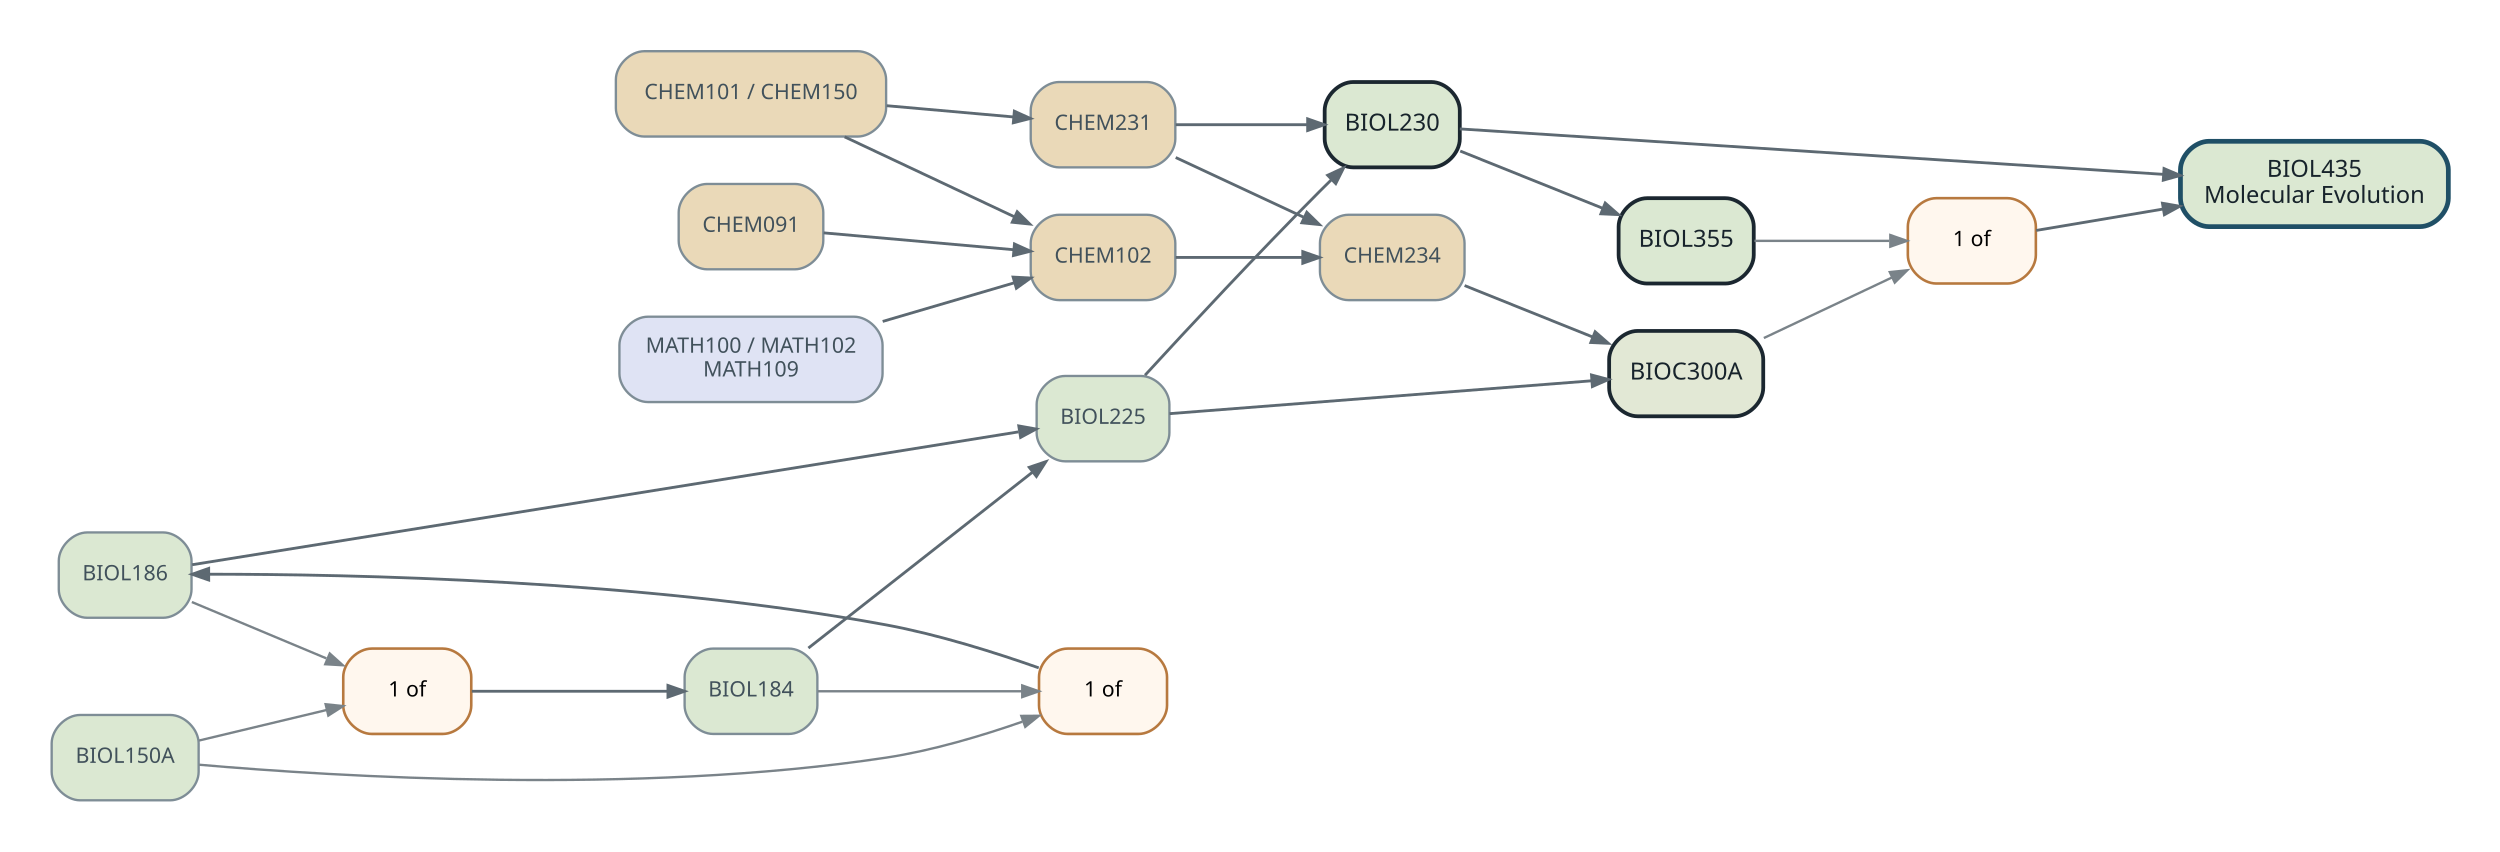
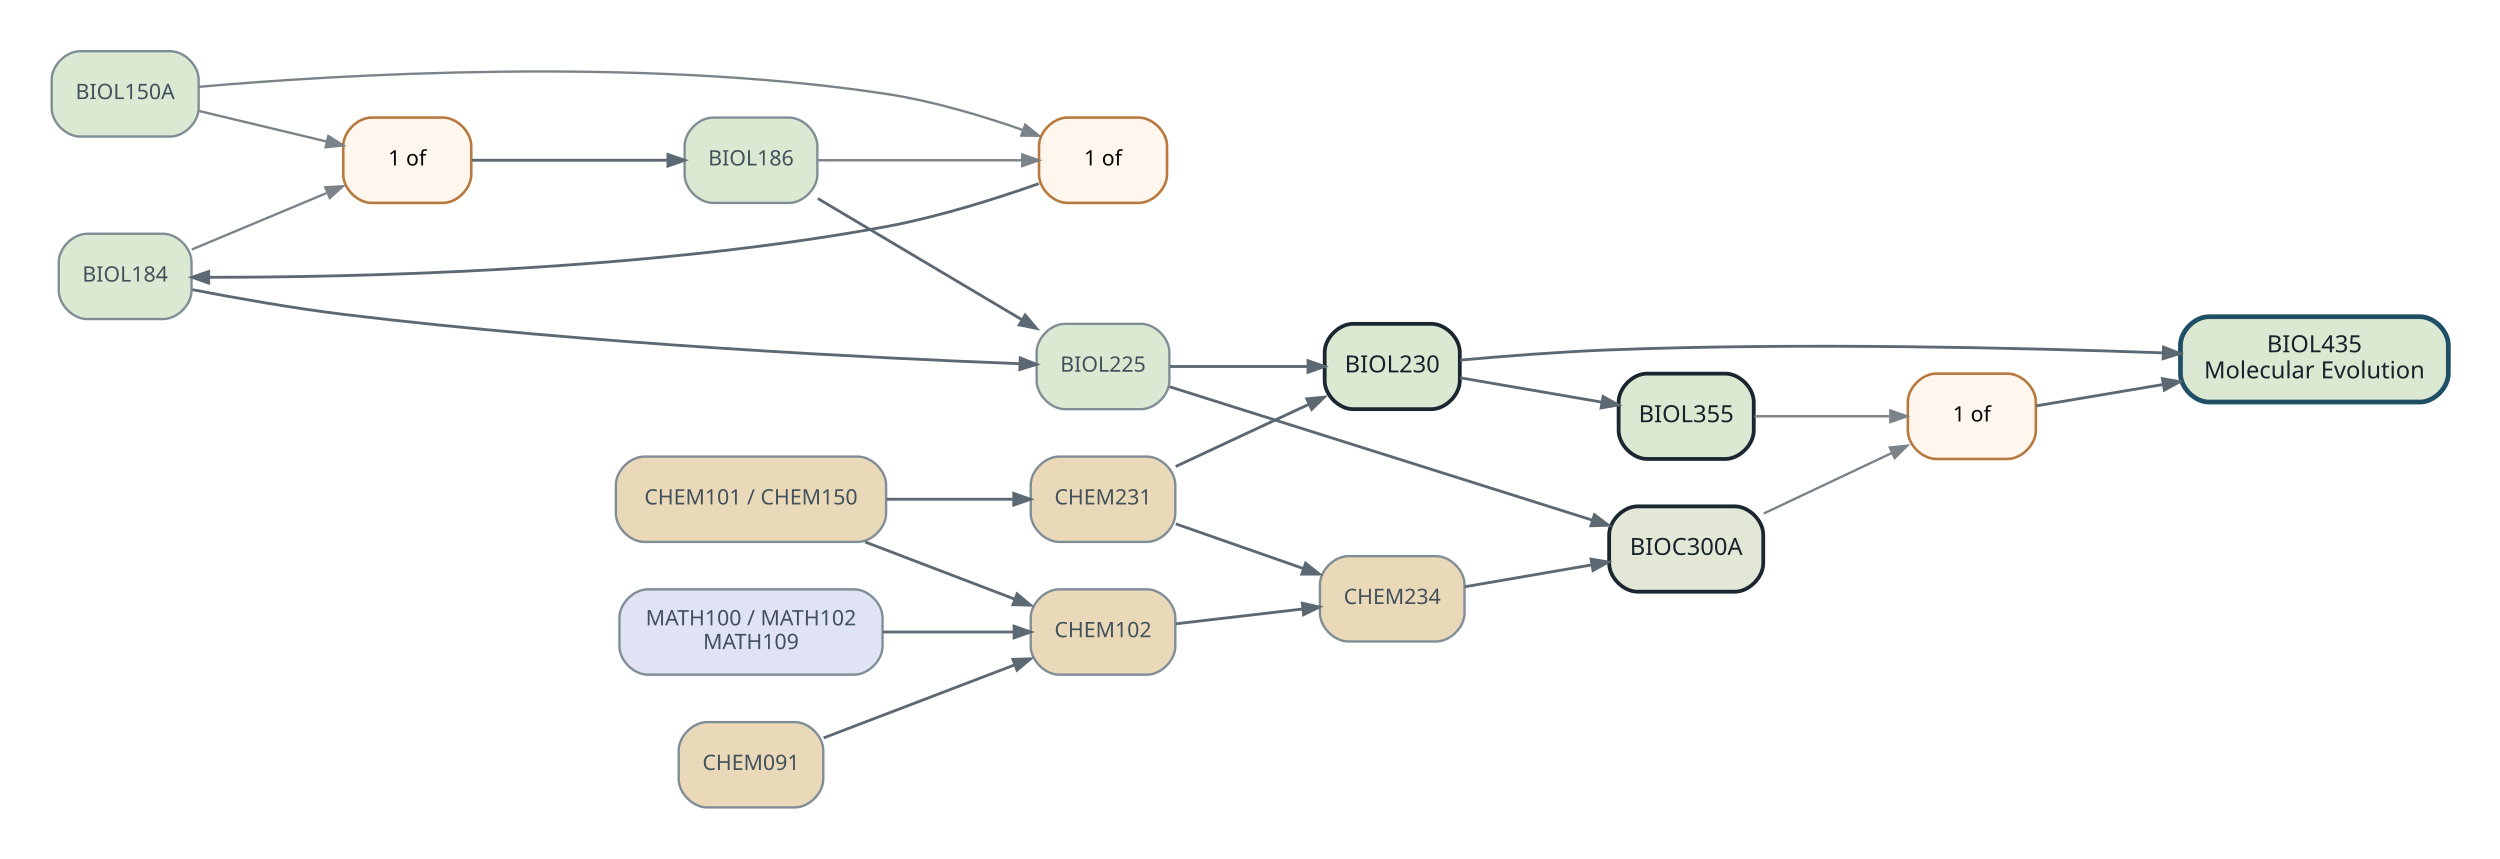
- <svg xmlns="http://www.w3.org/2000/svg" xmlns:xlink="http://www.w3.org/1999/xlink" width="1054pt" height="359pt" viewBox="0.00 0.00 1054.20 359.20">
-   <g id="graph0" class="graph" transform="scale(1 1) rotate(0) translate(21.6 337.6)">
+ <svg xmlns="http://www.w3.org/2000/svg" xmlns:xlink="http://www.w3.org/1999/xlink" width="1054pt" height="362pt" viewBox="0.00 0.00 1054.20 362.20">
+   <g id="graph0" class="graph" transform="scale(1 1) rotate(0) translate(21.6 340.6)">
    <g id="node1" class="node">
      <g id="a_node1">
        <a xlink:href="../../../courses/BIOL150A.html" xlink:title="BIOL150A: Modern Biology" target="_top">
-           <path fill="#dbe8d2" stroke="#7e8d96" d="M50,-36C50,-36 12,-36 12,-36 6,-36 0,-30 0,-24 0,-24 0,-12 0,-12 0,-6 6,0 12,0 12,0 50,0 50,0 56,0 62,-6 62,-12 62,-12 62,-24 62,-24 62,-30 56,-36 50,-36" />
-           <text text-anchor="middle" x="31" y="-15.8" font-family="Avenir Next" font-size="9.00" fill="#41515b">BIOL150A</text>
+           <path fill="#dbe8d2" stroke="#7e8d96" d="M50,-319C50,-319 12,-319 12,-319 6,-319 0,-313 0,-307 0,-307 0,-295 0,-295 0,-289 6,-283 12,-283 12,-283 50,-283 50,-283 56,-283 62,-289 62,-295 62,-295 62,-307 62,-307 62,-313 56,-319 50,-319" />
+           <text text-anchor="middle" x="31" y="-298.8" font-family="Avenir Next" font-size="9.00" fill="#41515b">BIOL150A</text>
        </a>
      </g>
    </g>
    <g id="node15" class="node">
-       <path fill="#fff7ee" stroke="#b7793f" stroke-width="1.1" d="M165,-64C165,-64 135,-64 135,-64 129,-64 123,-58 123,-52 123,-52 123,-40 123,-40 123,-34 129,-28 135,-28 135,-28 165,-28 165,-28 171,-28 177,-34 177,-40 177,-40 177,-52 177,-52 177,-58 171,-64 165,-64" />
-       <text text-anchor="middle" x="150" y="-43.8" font-family="Avenir Next" font-size="9.00">1 of</text>
+       <path fill="#fff7ee" stroke="#b7793f" stroke-width="1.1" d="M458.5,-291C458.5,-291 428.5,-291 428.5,-291 422.5,-291 416.5,-285 416.5,-279 416.5,-279 416.5,-267 416.5,-267 416.5,-261 422.5,-255 428.5,-255 428.5,-255 458.5,-255 458.5,-255 464.5,-255 470.5,-261 470.5,-267 470.5,-267 470.5,-279 470.5,-279 470.5,-285 464.5,-291 458.5,-291" />
+       <text text-anchor="middle" x="443.5" y="-270.8" font-family="Avenir Next" font-size="9.00">1 of</text>
    </g>
    <g id="edge3" class="edge">
-       <path fill="none" stroke="#7a8389" d="M62.13,-25.21C78.6,-29.15 99.03,-34.04 115.94,-38.09" />
-       <polygon fill="#7a8389" stroke="#7a8389" points="115.57,-40.52 122.95,-39.76 116.71,-35.75 115.57,-40.52" />
+       <path fill="none" stroke="#7a8389" d="M62.22,-303.99C119.27,-308.97 246.53,-316.94 352,-301 371.49,-298.05 392.58,-291.73 409.48,-285.83" />
+       <polygon fill="#7a8389" stroke="#7a8389" points="410.69,-288 416.46,-283.34 409.04,-283.39 410.69,-288" />
    </g>
    <g id="node16" class="node">
-       <path fill="#fff7ee" stroke="#b7793f" stroke-width="1.1" d="M458.5,-64C458.5,-64 428.5,-64 428.5,-64 422.5,-64 416.5,-58 416.5,-52 416.5,-52 416.5,-40 416.5,-40 416.5,-34 422.5,-28 428.5,-28 428.5,-28 458.5,-28 458.5,-28 464.5,-28 470.5,-34 470.5,-40 470.5,-40 470.5,-52 470.5,-52 470.5,-58 464.5,-64 458.5,-64" />
-       <text text-anchor="middle" x="443.5" y="-43.8" font-family="Avenir Next" font-size="9.00">1 of</text>
+       <path fill="#fff7ee" stroke="#b7793f" stroke-width="1.1" d="M165,-291C165,-291 135,-291 135,-291 129,-291 123,-285 123,-279 123,-279 123,-267 123,-267 123,-261 129,-255 135,-255 135,-255 165,-255 165,-255 171,-255 177,-261 177,-267 177,-267 177,-279 177,-279 177,-285 171,-291 165,-291" />
+       <text text-anchor="middle" x="150" y="-270.8" font-family="Avenir Next" font-size="9.00">1 of</text>
    </g>
    <g id="edge6" class="edge">
-       <path fill="none" stroke="#7a8389" d="M62.22,-15.01C119.27,-10.03 246.53,-2.06 352,-18 371.49,-20.95 392.58,-27.27 409.48,-33.17" />
-       <polygon fill="#7a8389" stroke="#7a8389" points="409.04,-35.61 416.46,-35.66 410.69,-31 409.04,-35.61" />
+       <path fill="none" stroke="#7a8389" d="M62.13,-293.79C78.6,-289.85 99.03,-284.96 115.94,-280.91" />
+       <polygon fill="#7a8389" stroke="#7a8389" points="116.71,-283.25 122.95,-279.24 115.57,-278.48 116.71,-283.25" />
    </g>
    <g id="node2" class="node">
      <g id="a_node2">
-         <a xlink:href="../../../courses/BIOL186.html" xlink:title="BIOL186: Physiology and Cell Biology" target="_top">
-           <path fill="#dbe8d2" stroke="#7e8d96" d="M47,-113C47,-113 15,-113 15,-113 9,-113 3,-107 3,-101 3,-101 3,-89 3,-89 3,-83 9,-77 15,-77 15,-77 47,-77 47,-77 53,-77 59,-83 59,-89 59,-89 59,-101 59,-101 59,-107 53,-113 47,-113" />
-           <text text-anchor="middle" x="31" y="-92.8" font-family="Avenir Next" font-size="9.00" fill="#41515b">BIOL186</text>
+         <a xlink:href="../../../courses/BIOL184.html" xlink:title="BIOL184: Evolution and Biodiversity" target="_top">
+           <path fill="#dbe8d2" stroke="#7e8d96" d="M47,-242C47,-242 15,-242 15,-242 9,-242 3,-236 3,-230 3,-230 3,-218 3,-218 3,-212 9,-206 15,-206 15,-206 47,-206 47,-206 53,-206 59,-212 59,-218 59,-218 59,-230 59,-230 59,-236 53,-242 47,-242" />
+           <text text-anchor="middle" x="31" y="-221.8" font-family="Avenir Next" font-size="9.00" fill="#41515b">BIOL184</text>
        </a>
      </g>
    </g>
    <g id="node7" class="node">
      <g id="a_node7">
        <a xlink:href="../../../courses/BIOL225.html" xlink:title="BIOL225: Principles of Cell Biology" target="_top">
-           <path fill="#dbe8d2" stroke="#7e8d96" d="M459.5,-179C459.5,-179 427.5,-179 427.5,-179 421.5,-179 415.5,-173 415.5,-167 415.5,-167 415.5,-155 415.5,-155 415.5,-149 421.5,-143 427.5,-143 427.5,-143 459.5,-143 459.5,-143 465.5,-143 471.5,-149 471.5,-155 471.5,-155 471.5,-167 471.5,-167 471.5,-173 465.5,-179 459.5,-179" />
-           <text text-anchor="middle" x="443.5" y="-158.8" font-family="Avenir Next" font-size="9.00" fill="#41515b">BIOL225</text>
-         </a>
-       </g>
-     </g>
-     <g id="edge9" class="edge">
-       <path fill="none" stroke="#5d6972" stroke-width="1.2" d="M59.25,-99.38C131.5,-111 327.89,-142.57 407.89,-155.43" />
-       <polygon fill="#5d6972" stroke="#5d6972" stroke-width="1.2" points="407.96,-157.93 415.26,-156.62 408.74,-153.09 407.96,-157.93" />
-     </g>
-     <g id="edge4" class="edge">
-       <path fill="none" stroke="#7a8389" d="M59.14,-83.64C76.06,-76.55 97.96,-67.38 115.9,-59.86" />
-       <polygon fill="#7a8389" stroke="#7a8389" points="117.31,-61.93 122.82,-56.97 115.41,-57.41 117.31,-61.93" />
+           <path fill="#dbe8d2" stroke="#7e8d96" d="M459.5,-204C459.5,-204 427.5,-204 427.5,-204 421.5,-204 415.5,-198 415.5,-192 415.5,-192 415.5,-180 415.5,-180 415.5,-174 421.5,-168 427.5,-168 427.5,-168 459.5,-168 459.5,-168 465.5,-168 471.5,-174 471.5,-180 471.5,-180 471.5,-192 471.5,-192 471.5,-198 465.5,-204 459.5,-204" />
+           <text text-anchor="middle" x="443.5" y="-183.8" font-family="Avenir Next" font-size="9.00" fill="#41515b">BIOL225</text>
+         </a>
+       </g>
+     </g>
+     <g id="edge10" class="edge">
+       <path fill="none" stroke="#5d6972" stroke-width="1.2" d="M59.36,-218.41C77.37,-214.93 101.5,-210.62 123,-208 226.47,-195.38 349.75,-189.44 408.33,-187.17" />
+       <polygon fill="#5d6972" stroke="#5d6972" stroke-width="1.2" points="408.58,-189.61 415.48,-186.9 408.39,-184.72 408.58,-189.61" />
+     </g>
+     <g id="edge7" class="edge">
+       <path fill="none" stroke="#7a8389" d="M59.14,-235.36C76.06,-242.45 97.96,-251.62 115.9,-259.14" />
+       <polygon fill="#7a8389" stroke="#7a8389" points="115.41,-261.59 122.82,-262.03 117.31,-257.07 115.41,-261.59" />
    </g>
    <g id="node3" class="node">
      <g id="a_node3">
-         <a xlink:href="../../../courses/BIOL184.html" xlink:title="BIOL184: Evolution and Biodiversity" target="_top">
-           <path fill="#dbe8d2" stroke="#7e8d96" d="M311,-64C311,-64 279,-64 279,-64 273,-64 267,-58 267,-52 267,-52 267,-40 267,-40 267,-34 273,-28 279,-28 279,-28 311,-28 311,-28 317,-28 323,-34 323,-40 323,-40 323,-52 323,-52 323,-58 317,-64 311,-64" />
-           <text text-anchor="middle" x="295" y="-43.8" font-family="Avenir Next" font-size="9.00" fill="#41515b">BIOL184</text>
-         </a>
-       </g>
-     </g>
-     <g id="edge10" class="edge">
-       <path fill="none" stroke="#5d6972" stroke-width="1.2" d="M319.21,-64.22C344.82,-84.33 386.06,-116.7 413.71,-138.4" />
-       <polygon fill="#5d6972" stroke="#5d6972" stroke-width="1.2" points="412.38,-140.47 419.4,-142.86 415.4,-136.61 412.38,-140.47" />
-     </g>
-     <g id="edge7" class="edge">
-       <path fill="none" stroke="#7a8389" d="M323.21,-46C347.57,-46 383.34,-46 409.36,-46" />
-       <polygon fill="#7a8389" stroke="#7a8389" points="409.42,-48.45 416.42,-46 409.42,-43.55 409.42,-48.45" />
+         <a xlink:href="../../../courses/BIOL186.html" xlink:title="BIOL186: Physiology and Cell Biology" target="_top">
+           <path fill="#dbe8d2" stroke="#7e8d96" d="M311,-291C311,-291 279,-291 279,-291 273,-291 267,-285 267,-279 267,-279 267,-267 267,-267 267,-261 273,-255 279,-255 279,-255 311,-255 311,-255 317,-255 323,-261 323,-267 323,-267 323,-279 323,-279 323,-285 317,-291 311,-291" />
+           <text text-anchor="middle" x="295" y="-270.8" font-family="Avenir Next" font-size="9.00" fill="#41515b">BIOL186</text>
+         </a>
+       </g>
+     </g>
+     <g id="edge9" class="edge">
+       <path fill="none" stroke="#5d6972" stroke-width="1.2" d="M323.21,-256.84C347.57,-242.37 383.36,-221.12 409.38,-205.67" />
+       <polygon fill="#5d6972" stroke="#5d6972" stroke-width="1.2" points="410.67,-207.75 415.43,-202.07 408.16,-203.54 410.67,-207.75" />
+     </g>
+     <g id="edge4" class="edge">
+       <path fill="none" stroke="#7a8389" d="M323.21,-273C347.57,-273 383.34,-273 409.36,-273" />
+       <polygon fill="#7a8389" stroke="#7a8389" points="409.42,-275.45 416.42,-273 409.42,-270.55 409.42,-275.45" />
    </g>
    <g id="node4" class="node">
      <g id="a_node4">
        <a xlink:href="../../../courses/CHEM091.html" xlink:title="CHEM091: Introduction to Chemistry" target="_top">
-           <path fill="#ead9b8" stroke="#7e8d96" d="M313.5,-260C313.5,-260 276.5,-260 276.5,-260 270.5,-260 264.5,-254 264.5,-248 264.5,-248 264.5,-236 264.5,-236 264.5,-230 270.5,-224 276.5,-224 276.5,-224 313.5,-224 313.5,-224 319.5,-224 325.5,-230 325.5,-236 325.5,-236 325.5,-248 325.5,-248 325.5,-254 319.5,-260 313.5,-260" />
-           <text text-anchor="middle" x="295" y="-239.8" font-family="Avenir Next" font-size="9.00" fill="#41515b">CHEM091</text>
+           <path fill="#ead9b8" stroke="#7e8d96" d="M313.5,-36C313.5,-36 276.5,-36 276.5,-36 270.5,-36 264.5,-30 264.5,-24 264.5,-24 264.5,-12 264.5,-12 264.5,-6 270.5,0 276.5,0 276.5,0 313.5,0 313.5,0 319.5,0 325.5,-6 325.5,-12 325.5,-12 325.5,-24 325.5,-24 325.5,-30 319.5,-36 313.5,-36" />
+           <text text-anchor="middle" x="295" y="-15.8" font-family="Avenir Next" font-size="9.00" fill="#41515b">CHEM091</text>
        </a>
      </g>
    </g>
    <g id="node8" class="node">
      <g id="a_node8">
        <a xlink:href="../../../courses/CHEM102.html" xlink:title="CHEM102: Chemical Reactivity Fundamentals with Environmental Applications" target="_top">
-           <path fill="#ead9b8" stroke="#7e8d96" d="M462,-247C462,-247 425,-247 425,-247 419,-247 413,-241 413,-235 413,-235 413,-223 413,-223 413,-217 419,-211 425,-211 425,-211 462,-211 462,-211 468,-211 474,-217 474,-223 474,-223 474,-235 474,-235 474,-241 468,-247 462,-247" />
-           <text text-anchor="middle" x="443.5" y="-226.8" font-family="Avenir Next" font-size="9.00" fill="#41515b">CHEM102</text>
+           <path fill="#ead9b8" stroke="#7e8d96" d="M462,-92C462,-92 425,-92 425,-92 419,-92 413,-86 413,-80 413,-80 413,-68 413,-68 413,-62 419,-56 425,-56 425,-56 462,-56 462,-56 468,-56 474,-62 474,-68 474,-68 474,-80 474,-80 474,-86 468,-92 462,-92" />
+           <text text-anchor="middle" x="443.5" y="-71.8" font-family="Avenir Next" font-size="9.00" fill="#41515b">CHEM102</text>
        </a>
      </g>
    </g>
    <g id="edge18" class="edge">
-       <path fill="none" stroke="#5d6972" stroke-width="1.2" d="M325.65,-239.37C348.78,-237.32 381.04,-234.45 405.8,-232.26" />
-       <polygon fill="#5d6972" stroke="#5d6972" stroke-width="1.2" points="406.14,-234.69 412.9,-231.63 405.71,-229.81 406.14,-234.69" />
+       <path fill="none" stroke="#5d6972" stroke-width="1.2" d="M325.65,-29.33C348.88,-38.21 381.31,-50.61 406.12,-60.09" />
+       <polygon fill="#5d6972" stroke="#5d6972" stroke-width="1.2" points="405.48,-62.47 412.9,-62.68 407.23,-57.9 405.48,-62.47" />
    </g>
    <g id="node5" class="node">
      <g id="a_node5">
        <a xlink:href="../../../courses/CHEM101.html" xlink:title="Equivalent or cross-listed: CHEM101: Fundamentals of Chemistry from Atoms to Materials | CHEM150: Engineering Chemistry" target="_top">
-           <path fill="#ead9b8" stroke="#7e8d96" d="M340,-316C340,-316 250,-316 250,-316 244,-316 238,-310 238,-304 238,-304 238,-292 238,-292 238,-286 244,-280 250,-280 250,-280 340,-280 340,-280 346,-280 352,-286 352,-292 352,-292 352,-304 352,-304 352,-310 346,-316 340,-316" />
-           <text text-anchor="middle" x="295" y="-295.8" font-family="Avenir Next" font-size="9.00" fill="#41515b">CHEM101 / CHEM150</text>
+           <path fill="#ead9b8" stroke="#7e8d96" d="M340,-148C340,-148 250,-148 250,-148 244,-148 238,-142 238,-136 238,-136 238,-124 238,-124 238,-118 244,-112 250,-112 250,-112 340,-112 340,-112 346,-112 352,-118 352,-124 352,-124 352,-136 352,-136 352,-142 346,-148 340,-148" />
+           <text text-anchor="middle" x="295" y="-127.8" font-family="Avenir Next" font-size="9.00" fill="#41515b">CHEM101 / CHEM150</text>
        </a>
      </g>
    </g>
    <g id="edge19" class="edge">
-       <path fill="none" stroke="#5d6972" stroke-width="1.2" d="M334.49,-279.87C356.62,-269.45 384.25,-256.43 406.03,-246.18" />
-       <polygon fill="#5d6972" stroke="#5d6972" stroke-width="1.2" points="407.3,-248.29 412.59,-243.09 405.21,-243.85 407.3,-248.29" />
+       <path fill="none" stroke="#5d6972" stroke-width="1.2" d="M343.16,-111.97C363.57,-104.17 387.09,-95.18 406.12,-87.91" />
+       <polygon fill="#5d6972" stroke="#5d6972" stroke-width="1.2" points="407.25,-90.1 412.92,-85.31 405.5,-85.52 407.25,-90.1" />
    </g>
    <g id="node9" class="node">
      <g id="a_node9">
        <a xlink:href="../../../courses/CHEM231.html" xlink:title="CHEM231: Introduction to Organic Chemistry" target="_top">
-           <path fill="#ead9b8" stroke="#7e8d96" d="M462,-303C462,-303 425,-303 425,-303 419,-303 413,-297 413,-291 413,-291 413,-279 413,-279 413,-273 419,-267 425,-267 425,-267 462,-267 462,-267 468,-267 474,-273 474,-279 474,-279 474,-291 474,-291 474,-297 468,-303 462,-303" />
-           <text text-anchor="middle" x="443.5" y="-282.8" font-family="Avenir Next" font-size="9.00" fill="#41515b">CHEM231</text>
+           <path fill="#ead9b8" stroke="#7e8d96" d="M462,-148C462,-148 425,-148 425,-148 419,-148 413,-142 413,-136 413,-136 413,-124 413,-124 413,-118 419,-112 425,-112 425,-112 462,-112 462,-112 468,-112 474,-118 474,-124 474,-124 474,-136 474,-136 474,-142 468,-148 462,-148" />
+           <text text-anchor="middle" x="443.5" y="-127.8" font-family="Avenir Next" font-size="9.00" fill="#41515b">CHEM231</text>
        </a>
      </g>
    </g>
    <g id="edge21" class="edge">
-       <path fill="none" stroke="#5d6972" stroke-width="1.2" d="M352.22,-293.01C370.14,-291.42 389.49,-289.7 405.66,-288.27" />
-       <polygon fill="#5d6972" stroke="#5d6972" stroke-width="1.2" points="406.1,-290.69 412.85,-287.63 405.66,-285.81 406.1,-290.69" />
+       <path fill="none" stroke="#5d6972" stroke-width="1.2" d="M352.22,-130C370.14,-130 389.49,-130 405.66,-130" />
+       <polygon fill="#5d6972" stroke="#5d6972" stroke-width="1.2" points="405.85,-132.45 412.85,-130 405.85,-127.55 405.85,-132.45" />
    </g>
    <g id="node6" class="node">
      <g id="a_node6">
        <a xlink:href="../../../courses/MATH100.html" xlink:title="Equivalent or cross-listed: MATH100: Calculus I | MATH102: Calculus for Students in the Social and Biological Sciences | MATH109: Introduction to Calculus" target="_top">
-           <path fill="#dfe3f4" stroke="#7e8d96" d="M338.5,-204C338.5,-204 251.5,-204 251.5,-204 245.5,-204 239.5,-198 239.5,-192 239.5,-192 239.5,-180 239.5,-180 239.5,-174 245.5,-168 251.5,-168 251.5,-168 338.5,-168 338.5,-168 344.5,-168 350.5,-174 350.5,-180 350.5,-180 350.5,-192 350.5,-192 350.5,-198 344.5,-204 338.5,-204" />
-           <text text-anchor="middle" x="295" y="-188.8" font-family="Avenir Next" font-size="9.00" fill="#41515b">MATH100 / MATH102</text>
-           <text text-anchor="middle" x="295" y="-178.8" font-family="Avenir Next" font-size="9.00" fill="#41515b">MATH109</text>
+           <path fill="#dfe3f4" stroke="#7e8d96" d="M338.5,-92C338.5,-92 251.5,-92 251.5,-92 245.5,-92 239.5,-86 239.5,-80 239.5,-80 239.5,-68 239.5,-68 239.5,-62 245.5,-56 251.5,-56 251.5,-56 338.5,-56 338.5,-56 344.5,-56 350.5,-62 350.5,-68 350.5,-68 350.5,-80 350.5,-80 350.5,-86 344.5,-92 338.5,-92" />
+           <text text-anchor="middle" x="295" y="-76.8" font-family="Avenir Next" font-size="9.00" fill="#41515b">MATH100 / MATH102</text>
+           <text text-anchor="middle" x="295" y="-66.8" font-family="Avenir Next" font-size="9.00" fill="#41515b">MATH109</text>
        </a>
      </g>
    </g>
    <g id="edge20" class="edge">
-       <path fill="none" stroke="#5d6972" stroke-width="1.2" d="M350.55,-202.01C369.06,-207.44 389.27,-213.38 406.02,-218.29" />
-       <polygon fill="#5d6972" stroke="#5d6972" stroke-width="1.2" points="405.57,-220.71 412.97,-220.33 406.95,-216.01 405.57,-220.71" />
+       <path fill="none" stroke="#5d6972" stroke-width="1.2" d="M350.55,-74C368.89,-74 388.91,-74 405.57,-74" />
+       <polygon fill="#5d6972" stroke="#5d6972" stroke-width="1.2" points="405.97,-76.45 412.97,-74 405.97,-71.55 405.97,-76.45" />
    </g>
    <g id="node10" class="node">
      <g id="a_node10">
        <a xlink:href="../../../courses/BIOL230.html" xlink:title="BIOL230: Principles of Genetics" target="_top">
-           <path fill="#dbe8d2" stroke="#1b2730" stroke-width="1.6" d="M582,-303C582,-303 549,-303 549,-303 543,-303 537,-297 537,-291 537,-291 537,-279 537,-279 537,-273 543,-267 549,-267 549,-267 582,-267 582,-267 588,-267 594,-273 594,-279 594,-279 594,-291 594,-291 594,-297 588,-303 582,-303" />
-           <text text-anchor="middle" x="565.5" y="-282.5" font-family="Avenir Next" font-size="10.00" fill="#17232b">BIOL230</text>
+           <path fill="#dbe8d2" stroke="#1b2730" stroke-width="1.6" d="M582,-204C582,-204 549,-204 549,-204 543,-204 537,-198 537,-192 537,-192 537,-180 537,-180 537,-174 543,-168 549,-168 549,-168 582,-168 582,-168 588,-168 594,-174 594,-180 594,-180 594,-192 594,-192 594,-198 588,-204 582,-204" />
+           <text text-anchor="middle" x="565.5" y="-183.5" font-family="Avenir Next" font-size="10.00" fill="#17232b">BIOL230</text>
        </a>
      </g>
    </g>
    <g id="edge11" class="edge">
-       <path fill="none" stroke="#5d6972" stroke-width="1.2" d="M461.22,-179.33C479.16,-198.87 508.65,-230.56 535,-257 536.6,-258.6 538.25,-260.24 539.93,-261.88" />
-       <polygon fill="#5d6972" stroke="#5d6972" stroke-width="1.2" points="538.26,-263.67 544.99,-266.78 541.67,-260.15 538.26,-263.67" />
+       <path fill="none" stroke="#5d6972" stroke-width="1.2" d="M471.73,-186C488.95,-186 511.35,-186 529.83,-186" />
+       <polygon fill="#5d6972" stroke="#5d6972" stroke-width="1.2" points="529.96,-188.45 536.96,-186 529.96,-183.55 529.96,-188.45" />
    </g>
    <g id="node12" class="node">
      <g id="a_node12">
        <a xlink:href="../../../courses/BIOC300A.html" xlink:title="BIOC300A: General Biochemistry I" target="_top">
-           <path fill="#e2e8d5" stroke="#1b2730" stroke-width="1.6" d="M710,-198C710,-198 669,-198 669,-198 663,-198 657,-192 657,-186 657,-186 657,-174 657,-174 657,-168 663,-162 669,-162 669,-162 710,-162 710,-162 716,-162 722,-168 722,-174 722,-174 722,-186 722,-186 722,-192 716,-198 710,-198" />
-           <text text-anchor="middle" x="689.5" y="-177.5" font-family="Avenir Next" font-size="10.00" fill="#17232b">BIOC300A</text>
+           <path fill="#e2e8d5" stroke="#1b2730" stroke-width="1.6" d="M710,-127C710,-127 669,-127 669,-127 663,-127 657,-121 657,-115 657,-115 657,-103 657,-103 657,-97 663,-91 669,-91 669,-91 710,-91 710,-91 716,-91 722,-97 722,-103 722,-103 722,-115 722,-115 722,-121 716,-127 710,-127" />
+           <text text-anchor="middle" x="689.5" y="-106.5" font-family="Avenir Next" font-size="10.00" fill="#17232b">BIOC300A</text>
        </a>
      </g>
    </g>
    <g id="edge1" class="edge">
-       <path fill="none" stroke="#5d6972" stroke-width="1.2" d="M471.54,-163.11C514.83,-166.48 599.85,-173.1 649.63,-176.97" />
-       <polygon fill="#5d6972" stroke="#5d6972" stroke-width="1.2" points="649.55,-179.42 656.71,-177.52 649.93,-174.54 649.55,-179.42" />
+       <path fill="none" stroke="#5d6972" stroke-width="1.2" d="M471.54,-177.47C514.92,-163.78 600.19,-136.87 649.94,-121.17" />
+       <polygon fill="#5d6972" stroke="#5d6972" stroke-width="1.2" points="650.78,-123.47 656.71,-119.03 649.3,-118.8 650.78,-123.47" />
    </g>
    <g id="node11" class="node">
      <g id="a_node11">
        <a xlink:href="../../../courses/CHEM234.html" xlink:title="CHEM234: Organic Chemistry with Biological Applications" target="_top">
-           <path fill="#ead9b8" stroke="#7e8d96" d="M584,-247C584,-247 547,-247 547,-247 541,-247 535,-241 535,-235 535,-235 535,-223 535,-223 535,-217 541,-211 547,-211 547,-211 584,-211 584,-211 590,-211 596,-217 596,-223 596,-223 596,-235 596,-235 596,-241 590,-247 584,-247" />
-           <text text-anchor="middle" x="565.5" y="-226.8" font-family="Avenir Next" font-size="9.00" fill="#41515b">CHEM234</text>
+           <path fill="#ead9b8" stroke="#7e8d96" d="M584,-106C584,-106 547,-106 547,-106 541,-106 535,-100 535,-94 535,-94 535,-82 535,-82 535,-76 541,-70 547,-70 547,-70 584,-70 584,-70 590,-70 596,-76 596,-82 596,-82 596,-94 596,-94 596,-100 590,-106 584,-106" />
+           <text text-anchor="middle" x="565.5" y="-85.8" font-family="Avenir Next" font-size="9.00" fill="#41515b">CHEM234</text>
        </a>
      </g>
    </g>
    <g id="edge22" class="edge">
-       <path fill="none" stroke="#5d6972" stroke-width="1.2" d="M474.16,-229C490.32,-229 510.45,-229 527.61,-229" />
-       <polygon fill="#5d6972" stroke="#5d6972" stroke-width="1.2" points="527.76,-231.45 534.76,-229 527.76,-226.55 527.76,-231.45" />
+       <path fill="none" stroke="#5d6972" stroke-width="1.2" d="M474.16,-77.46C490.32,-79.35 510.45,-81.69 527.61,-83.7" />
+       <polygon fill="#5d6972" stroke="#5d6972" stroke-width="1.2" points="527.53,-86.15 534.76,-84.53 528.09,-81.29 527.53,-86.15" />
    </g>
    <g id="edge12" class="edge">
-       <path fill="none" stroke="#5d6972" stroke-width="1.2" d="M474.16,-285C490.92,-285 511.97,-285 529.53,-285" />
-       <polygon fill="#5d6972" stroke="#5d6972" stroke-width="1.2" points="529.82,-287.45 536.82,-285 529.82,-282.55 529.82,-287.45" />
+       <path fill="none" stroke="#5d6972" stroke-width="1.2" d="M474.16,-143.84C491.22,-151.8 512.73,-161.84 530.47,-170.12" />
+       <polygon fill="#5d6972" stroke="#5d6972" stroke-width="1.2" points="529.44,-172.34 536.82,-173.08 531.52,-167.9 529.44,-172.34" />
    </g>
    <g id="edge23" class="edge">
-       <path fill="none" stroke="#5d6972" stroke-width="1.2" d="M474.16,-271.16C490.46,-263.55 510.81,-254.05 528.07,-246" />
-       <polygon fill="#5d6972" stroke="#5d6972" stroke-width="1.2" points="529.46,-248.06 534.76,-242.88 527.38,-243.62 529.46,-248.06" />
+       <path fill="none" stroke="#5d6972" stroke-width="1.2" d="M474.16,-119.62C490.46,-113.91 510.81,-106.79 528.07,-100.75" />
+       <polygon fill="#5d6972" stroke="#5d6972" stroke-width="1.2" points="528.96,-103.03 534.76,-98.41 527.35,-98.41 528.96,-103.03" />
    </g>
    <g id="node13" class="node">
      <g id="a_node13">
        <a xlink:href="../../../courses/BIOL355.html" xlink:title="BIOL355: Evolution" target="_top">
-           <path fill="#dbe8d2" stroke="#1b2730" stroke-width="1.6" d="M706,-254C706,-254 673,-254 673,-254 667,-254 661,-248 661,-242 661,-242 661,-230 661,-230 661,-224 667,-218 673,-218 673,-218 706,-218 706,-218 712,-218 718,-224 718,-230 718,-230 718,-242 718,-242 718,-248 712,-254 706,-254" />
-           <text text-anchor="middle" x="689.5" y="-233.5" font-family="Avenir Next" font-size="10.00" fill="#17232b">BIOL355</text>
+           <path fill="#dbe8d2" stroke="#1b2730" stroke-width="1.6" d="M706,-183C706,-183 673,-183 673,-183 667,-183 661,-177 661,-171 661,-171 661,-159 661,-159 661,-153 667,-147 673,-147 673,-147 706,-147 706,-147 712,-147 718,-153 718,-159 718,-159 718,-171 718,-171 718,-177 712,-183 706,-183" />
+           <text text-anchor="middle" x="689.5" y="-162.5" font-family="Avenir Next" font-size="10.00" fill="#17232b">BIOL355</text>
        </a>
      </g>
    </g>
    <g id="edge13" class="edge">
-       <path fill="none" stroke="#5d6972" stroke-width="1.2" d="M594.18,-273.88C611.97,-266.74 635.2,-257.41 654.15,-249.79" />
-       <polygon fill="#5d6972" stroke="#5d6972" stroke-width="1.2" points="655.34,-251.96 660.93,-247.07 653.52,-247.41 655.34,-251.96" />
+       <path fill="none" stroke="#5d6972" stroke-width="1.2" d="M594.18,-181.23C611.81,-178.2 634.79,-174.25 653.65,-171" />
+       <polygon fill="#5d6972" stroke="#5d6972" stroke-width="1.2" points="654.44,-173.35 660.93,-169.75 653.61,-168.52 654.44,-173.35" />
    </g>
    <g id="node14" class="node">
      <g id="a_node14">
        <a xlink:href="../../../courses/BIOL435.html" xlink:title="BIOL435: Molecular Evolution" target="_top">
-           <path fill="#dbe8d2" stroke="#1f4f66" stroke-width="2" d="M999,-278C999,-278 910,-278 910,-278 904,-278 898,-272 898,-266 898,-266 898,-254 898,-254 898,-248 904,-242 910,-242 910,-242 999,-242 999,-242 1005,-242 1011,-248 1011,-254 1011,-254 1011,-266 1011,-266 1011,-272 1005,-278 999,-278" />
-           <text text-anchor="middle" x="954.5" y="-263" font-family="Avenir Next" font-size="10.00" fill="#17232b">BIOL435</text>
-           <text text-anchor="middle" x="954.5" y="-252" font-family="Avenir Next" font-size="10.00" fill="#17232b">Molecular Evolution</text>
+           <path fill="#dbe8d2" stroke="#1f4f66" stroke-width="2" d="M999,-207C999,-207 910,-207 910,-207 904,-207 898,-201 898,-195 898,-195 898,-183 898,-183 898,-177 904,-171 910,-171 910,-171 999,-171 999,-171 1005,-171 1011,-177 1011,-183 1011,-183 1011,-195 1011,-195 1011,-201 1005,-207 999,-207" />
+           <text text-anchor="middle" x="954.5" y="-192" font-family="Avenir Next" font-size="10.00" fill="#17232b">BIOL435</text>
+           <text text-anchor="middle" x="954.5" y="-181" font-family="Avenir Next" font-size="10.00" fill="#17232b">Molecular Evolution</text>
        </a>
      </g>
    </g>
    <g id="edge14" class="edge">
-       <path fill="none" stroke="#5d6972" stroke-width="1.2" d="M594.02,-283.22C655.5,-279.25 805.27,-269.58 890.84,-264.05" />
-       <polygon fill="#5d6972" stroke="#5d6972" stroke-width="1.2" points="891.07,-266.49 897.9,-263.59 890.75,-261.6 891.07,-266.49" />
+       <path fill="none" stroke="#5d6972" stroke-width="1.2" d="M594.19,-188.7C612.09,-190.31 635.9,-192.19 657,-193 737.58,-196.11 830.55,-193.92 890.58,-191.75" />
+       <polygon fill="#5d6972" stroke="#5d6972" stroke-width="1.2" points="890.83,-194.19 897.74,-191.48 890.65,-189.29 890.83,-194.19" />
    </g>
    <g id="edge2" class="edge">
-       <path fill="none" stroke="#5d6972" stroke-width="1.2" d="M596.03,-217.14C612.22,-210.64 632.48,-202.5 649.9,-195.5" />
-       <polygon fill="#5d6972" stroke="#5d6972" stroke-width="1.2" points="651.09,-197.66 656.67,-192.78 649.27,-193.12 651.09,-197.66" />
+       <path fill="none" stroke="#5d6972" stroke-width="1.2" d="M596.03,-93.08C612.08,-95.85 632.12,-99.29 649.44,-102.28" />
+       <polygon fill="#5d6972" stroke="#5d6972" stroke-width="1.2" points="649.36,-104.75 656.67,-103.52 650.19,-99.92 649.36,-104.75" />
    </g>
    <g id="node17" class="node">
-       <path fill="#fff7ee" stroke="#b7793f" stroke-width="1.1" d="M825,-254C825,-254 795,-254 795,-254 789,-254 783,-248 783,-242 783,-242 783,-230 783,-230 783,-224 789,-218 795,-218 795,-218 825,-218 825,-218 831,-218 837,-224 837,-230 837,-230 837,-242 837,-242 837,-248 831,-254 825,-254" />
-       <text text-anchor="middle" x="810" y="-233.8" font-family="Avenir Next" font-size="9.00">1 of</text>
+       <path fill="#fff7ee" stroke="#b7793f" stroke-width="1.1" d="M825,-183C825,-183 795,-183 795,-183 789,-183 783,-177 783,-171 783,-171 783,-159 783,-159 783,-153 789,-147 795,-147 795,-147 825,-147 825,-147 831,-147 837,-153 837,-159 837,-159 837,-171 837,-171 837,-177 831,-183 825,-183" />
+       <text text-anchor="middle" x="810" y="-162.8" font-family="Avenir Next" font-size="9.00">1 of</text>
    </g>
    <g id="edge15" class="edge">
-       <path fill="none" stroke="#7a8389" d="M722.26,-195.01C738.96,-202.9 759.41,-212.57 776.26,-220.53" />
-       <polygon fill="#7a8389" stroke="#7a8389" points="775.39,-222.82 782.76,-223.6 777.48,-218.39 775.39,-222.82" />
+       <path fill="none" stroke="#7a8389" d="M722.26,-124.01C738.96,-131.9 759.41,-141.57 776.26,-149.53" />
+       <polygon fill="#7a8389" stroke="#7a8389" points="775.39,-151.82 782.76,-152.6 777.48,-147.39 775.39,-151.82" />
    </g>
    <g id="edge16" class="edge">
-       <path fill="none" stroke="#7a8389" d="M718.28,-236C735.28,-236 757.15,-236 775.16,-236" />
-       <polygon fill="#7a8389" stroke="#7a8389" points="775.61,-238.45 782.61,-236 775.61,-233.55 775.61,-238.45" />
+       <path fill="none" stroke="#7a8389" d="M718.28,-165C735.28,-165 757.15,-165 775.16,-165" />
+       <polygon fill="#7a8389" stroke="#7a8389" points="775.61,-167.45 782.61,-165 775.61,-162.55 775.61,-167.45" />
    </g>
    <g id="edge5" class="edge">
-       <path fill="none" stroke="#5d6972" stroke-width="1.2" d="M177.23,-46C200.42,-46 234.4,-46 259.74,-46" />
-       <polygon fill="#5d6972" stroke="#5d6972" stroke-width="1.2" points="259.97,-48.45 266.97,-46 259.97,-43.55 259.97,-48.45" />
+       <path fill="none" stroke="#5d6972" stroke-width="1.2" d="M416.38,-263.13C398.52,-256.83 374.16,-249.1 352,-245 249.36,-226.03 125.43,-223.58 66.44,-223.63" />
+       <polygon fill="#5d6972" stroke="#5d6972" stroke-width="1.2" points="66.23,-221.18 59.24,-223.65 66.24,-226.08 66.23,-221.18" />
    </g>
    <g id="edge8" class="edge">
-       <path fill="none" stroke="#5d6972" stroke-width="1.2" d="M416.38,-55.87C398.52,-62.17 374.16,-69.9 352,-74 249.36,-92.97 125.43,-95.42 66.44,-95.37" />
-       <polygon fill="#5d6972" stroke="#5d6972" stroke-width="1.2" points="66.24,-92.92 59.24,-95.35 66.23,-97.82 66.24,-92.92" />
+       <path fill="none" stroke="#5d6972" stroke-width="1.2" d="M177.23,-273C200.42,-273 234.4,-273 259.74,-273" />
+       <polygon fill="#5d6972" stroke="#5d6972" stroke-width="1.2" points="259.97,-275.45 266.97,-273 259.97,-270.55 259.97,-275.45" />
    </g>
    <g id="edge17" class="edge">
-       <path fill="none" stroke="#5d6972" stroke-width="1.2" d="M837.14,-240.4C852.24,-242.95 871.93,-246.26 890.81,-249.44" />
-       <polygon fill="#5d6972" stroke="#5d6972" stroke-width="1.2" points="890.4,-251.86 897.71,-250.6 891.22,-247.03 890.4,-251.86" />
+       <path fill="none" stroke="#5d6972" stroke-width="1.2" d="M837.14,-169.4C852.24,-171.95 871.93,-175.26 890.81,-178.44" />
+       <polygon fill="#5d6972" stroke="#5d6972" stroke-width="1.2" points="890.4,-180.86 897.71,-179.6 891.22,-176.03 890.4,-180.86" />
    </g>
  </g>
</svg>
